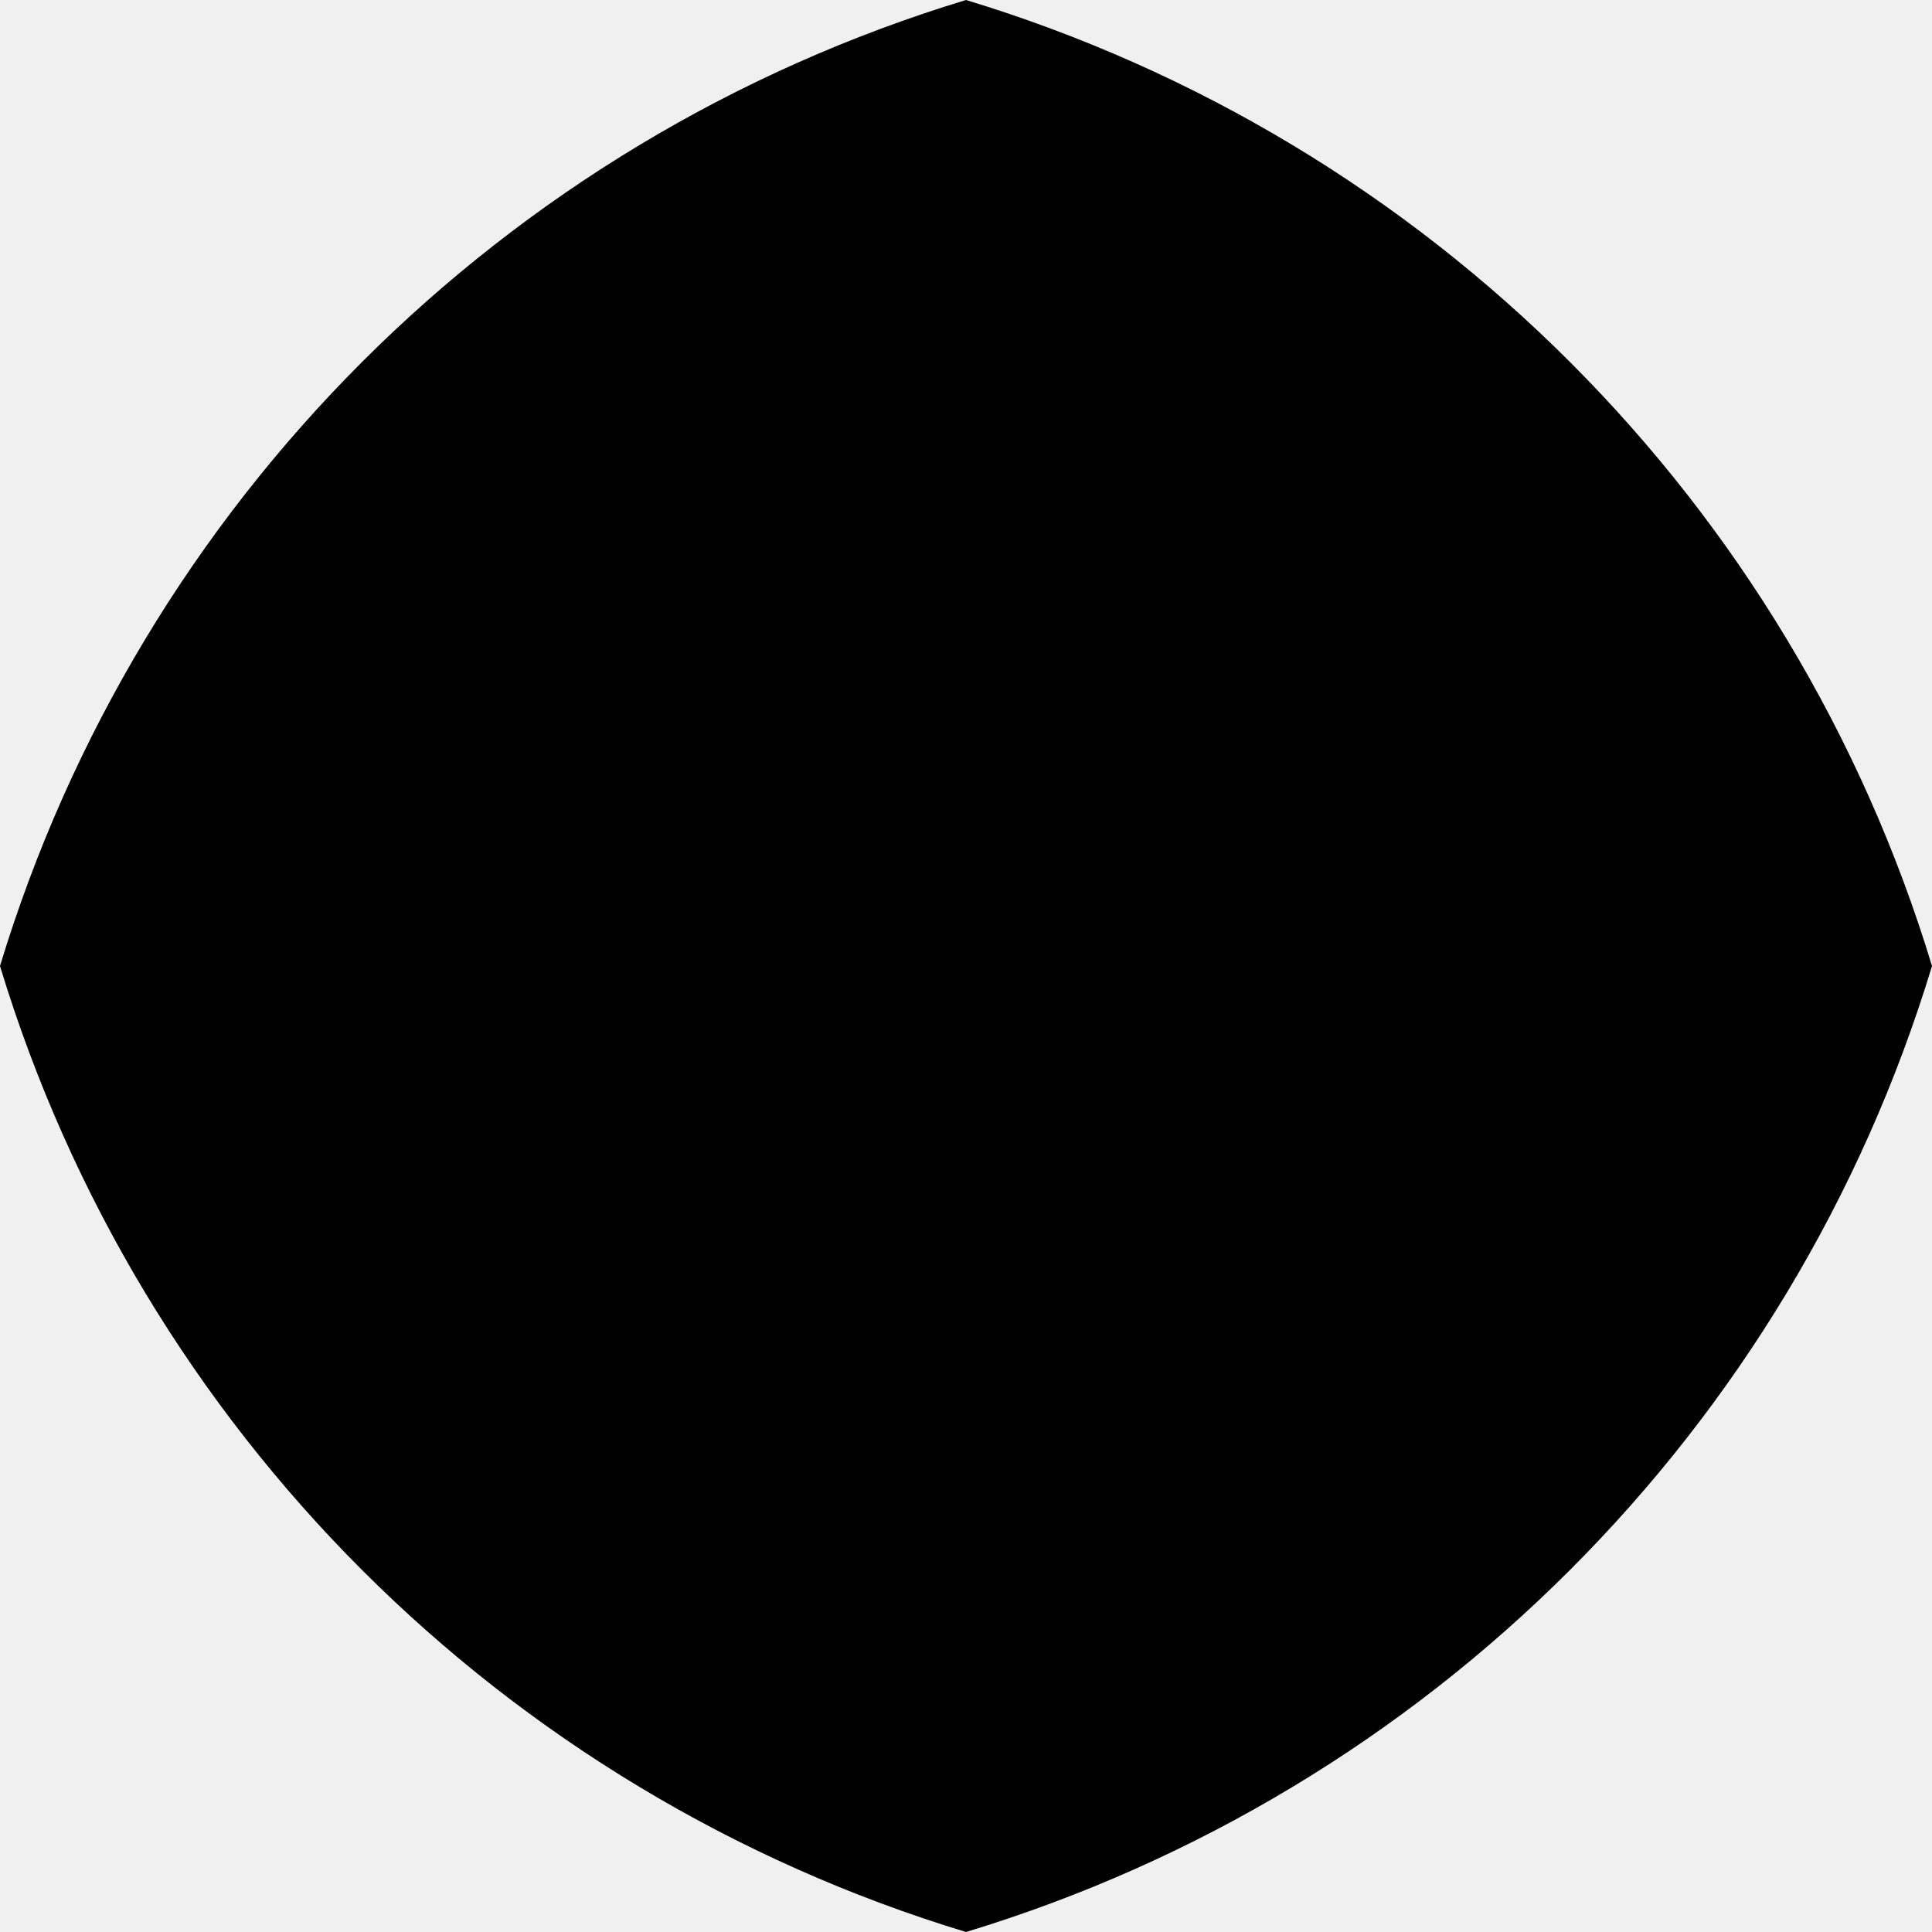
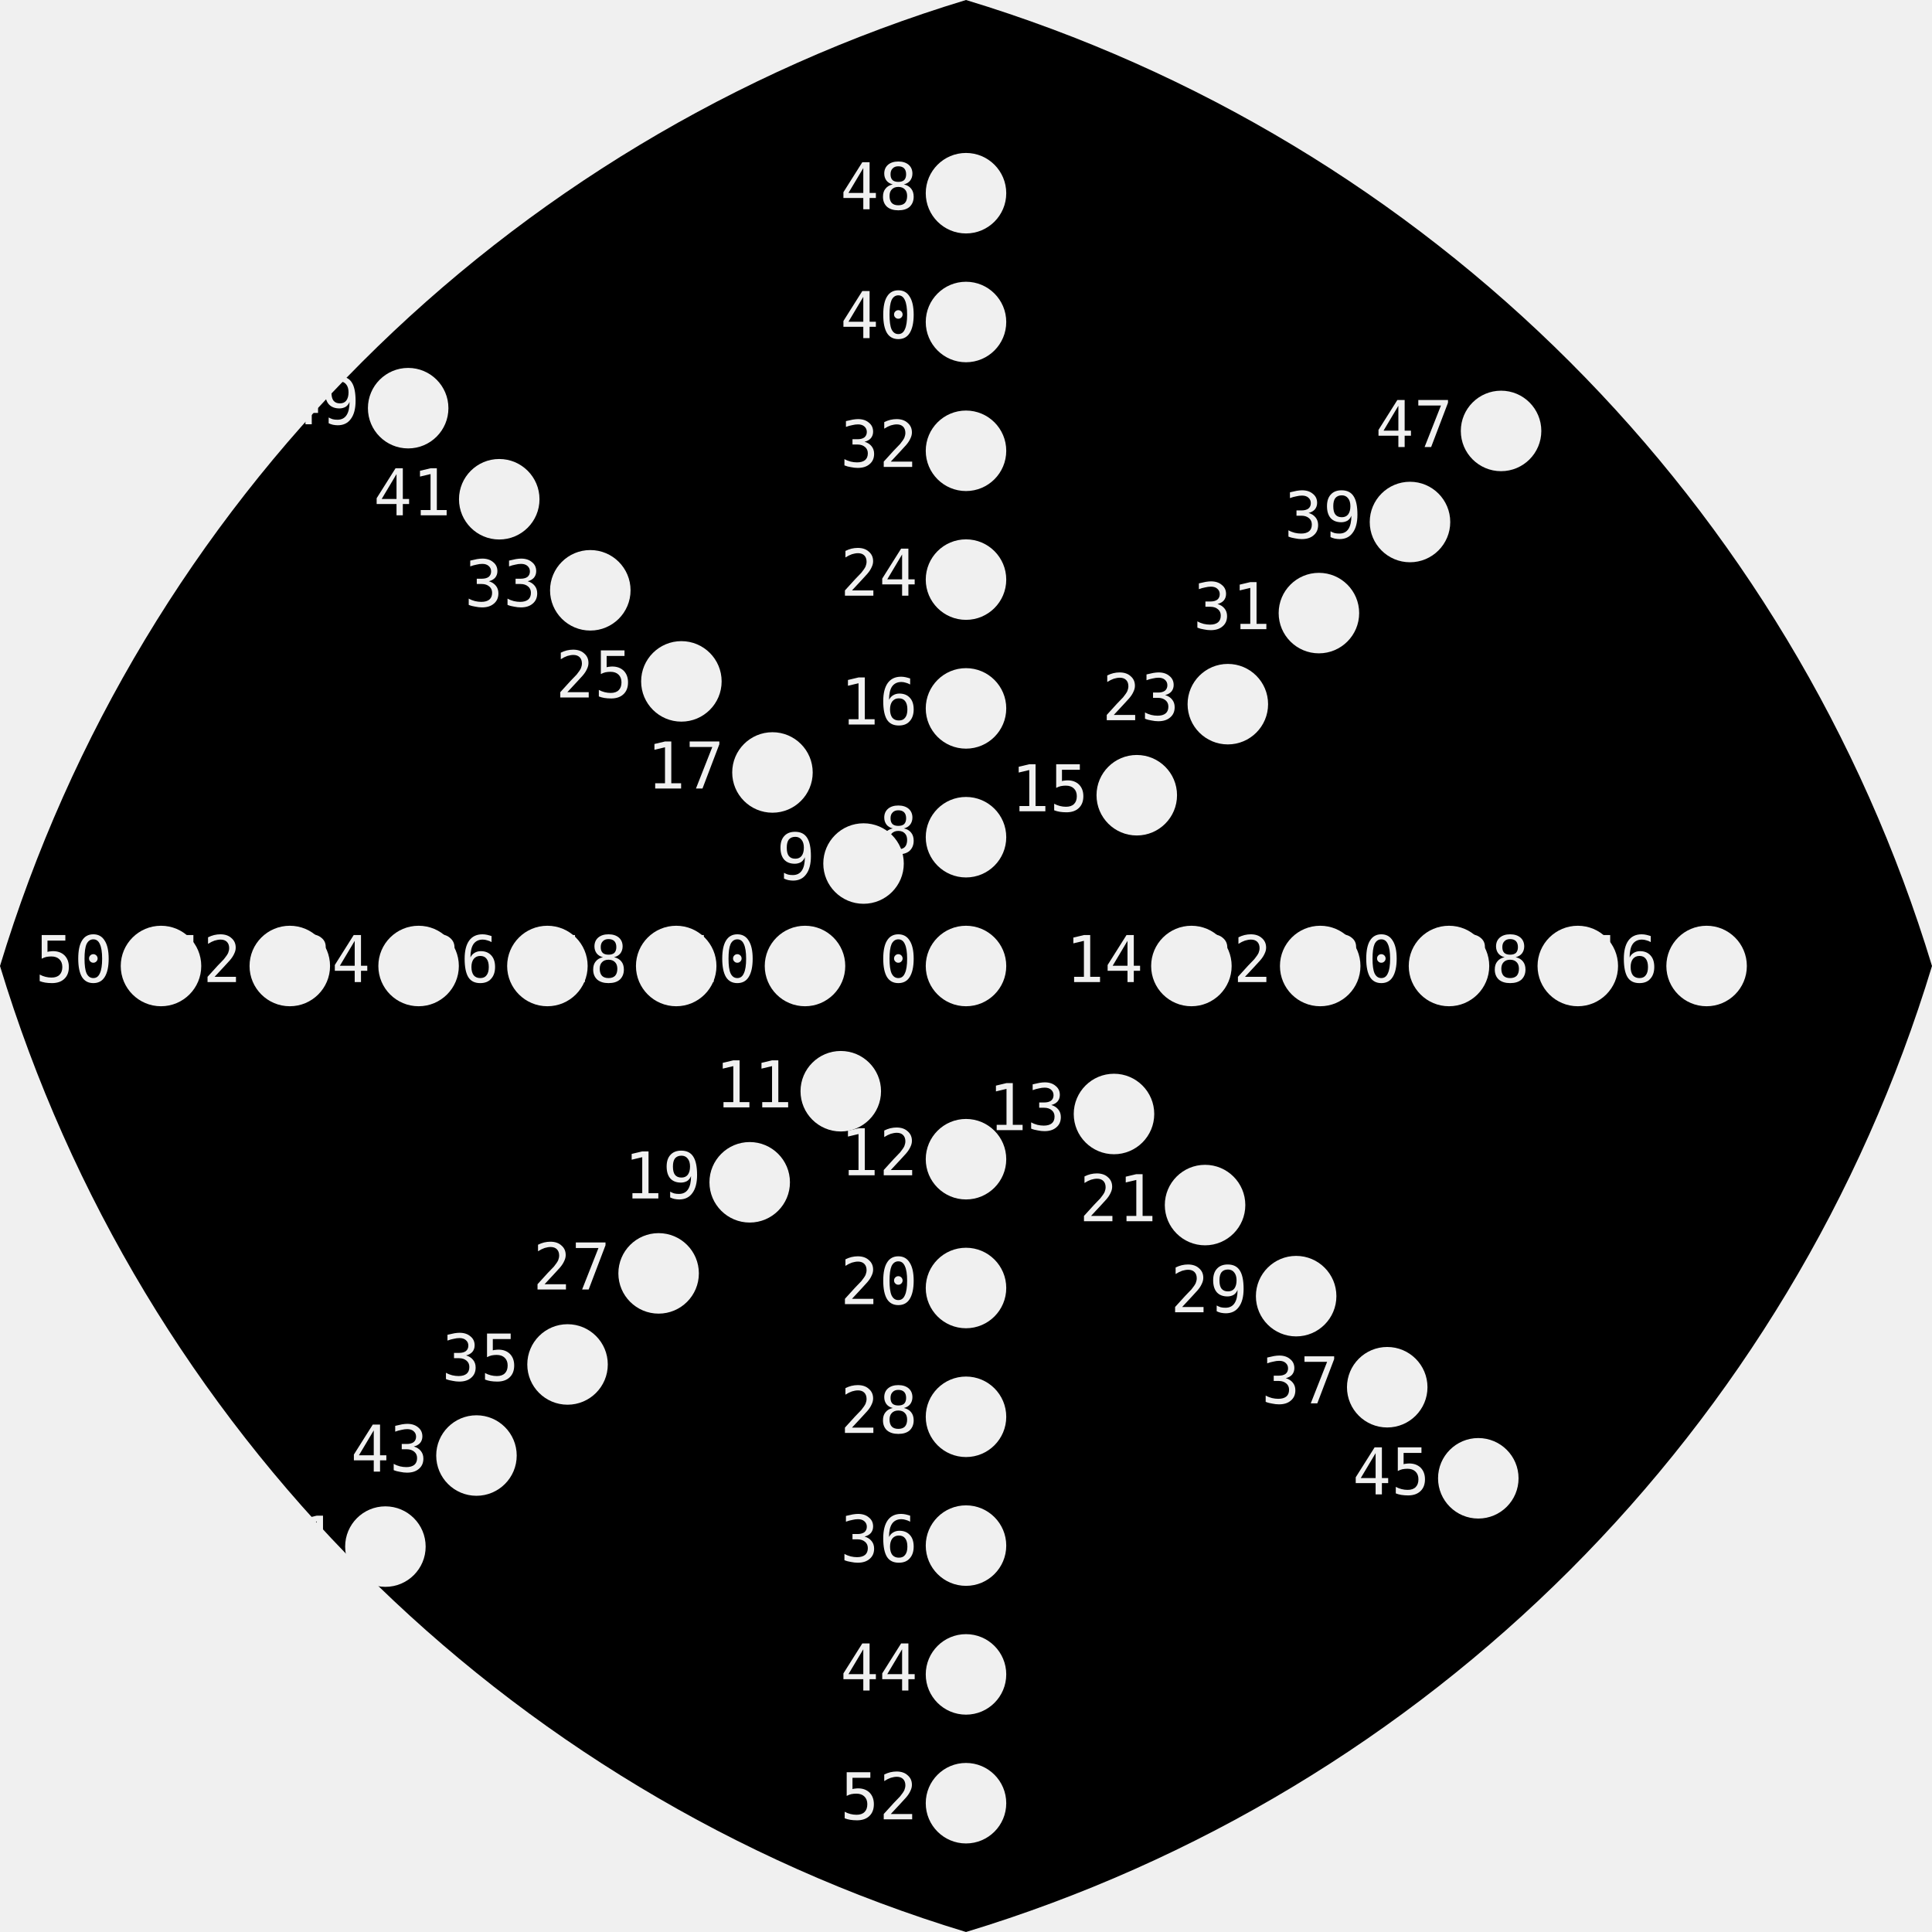
- <svg xmlns="http://www.w3.org/2000/svg">
+ <svg xmlns="http://www.w3.org/2000/svg" xmlns:ns1="http://nathanfriend.io/inspiral">
  <style>
    text {
      font-family: monospace;
      font-size: 4px;
    }
  </style>
  <g>
-     <path d="M 120 60              A 90 90 0 0 0 60 0              A 90 90 0 0 0 0 60              A 90 90 0 0 0 60 120              A 90 90 0 0 0 120 60              Z" />
+     <mask id="holes">
+       <rect width="100%" height="100%" fill="white" />
+       <circle cx="60" cy="60" r="2.5" ns1:hole-name="0" ns1:hole-text-position-angle="0" ns1:hole-text-rotation-angle="0" />
+       <text x="57" y="61" text-anchor="end">0</text>
+       <circle cx="60" cy="52" r="2.5" ns1:hole-name="8" ns1:hole-text-position-angle="2.3415926535897933" ns1:hole-text-rotation-angle="-0.7" />
+       <text x="57" y="53" text-anchor="end">8</text>
+       <circle cx="60" cy="44" r="2.5" ns1:hole-name="16" ns1:hole-text-position-angle="2.741592653589793" ns1:hole-text-rotation-angle="0" />
+       <text x="57" y="45" text-anchor="end">16</text>
+       <circle cx="60" cy="36" r="2.5" ns1:hole-name="24" ns1:hole-text-position-angle="3.141592653589793" ns1:hole-text-rotation-angle="0" />
+       <text x="57" y="37" text-anchor="end">24</text>
+       <circle cx="60" cy="28" r="2.5" ns1:hole-name="32" ns1:hole-text-position-angle="3.141592653589793" ns1:hole-text-rotation-angle="0" />
+       <text x="57" y="29" text-anchor="end">32</text>
+       <circle cx="60" cy="20" r="2.5" ns1:hole-name="40" ns1:hole-text-position-angle="3.141592653589793" ns1:hole-text-rotation-angle="0" />
+       <text x="57" y="21" text-anchor="end">40</text>
+       <circle cx="60" cy="12" r="2.5" ns1:hole-name="48" ns1:hole-text-position-angle="3.141592653589793" ns1:hole-text-rotation-angle="0" />
+       <text x="57" y="13" text-anchor="end">48</text>
+       <circle cx="53.636" cy="53.636" r="2.5" ns1:hole-name="9" ns1:hole-text-position-angle="3.1269908169872416" ns1:hole-text-rotation-angle="-1.4853981633974482" />
+       <text x="50.636" y="54.636" text-anchor="end">9</text>
+       <circle cx="47.979" cy="47.979" r="2.5" ns1:hole-name="17" ns1:hole-text-position-angle="3.5269908169872415" ns1:hole-text-rotation-angle="-0.7853981633974483" />
+       <text x="44.979" y="48.979" text-anchor="end">17</text>
+       <circle cx="42.322" cy="42.322" r="2.5" ns1:hole-name="25" ns1:hole-text-position-angle="3.9269908169872414" ns1:hole-text-rotation-angle="-0.7853981633974483" />
+       <text x="39.322" y="43.322" text-anchor="end">25</text>
+       <circle cx="36.665" cy="36.665" r="2.5" ns1:hole-name="33" ns1:hole-text-position-angle="3.9269908169872414" ns1:hole-text-rotation-angle="-0.7853981633974483" />
+       <text x="33.665" y="37.665" text-anchor="end">33</text>
+       <circle cx="31.009" cy="31.009" r="2.5" ns1:hole-name="41" ns1:hole-text-position-angle="3.9269908169872414" ns1:hole-text-rotation-angle="-0.7853981633974483" />
+       <text x="28.009" y="32.009" text-anchor="end">41</text>
+       <circle cx="25.352" cy="25.352" r="2.5" ns1:hole-name="49" ns1:hole-text-position-angle="3.9269908169872414" ns1:hole-text-rotation-angle="-0.7853981633974483" />
+       <text x="22.352" y="26.352" text-anchor="end">49</text>
+       <circle cx="50" cy="60" r="2.5" ns1:hole-name="10" ns1:hole-text-position-angle="4.312388980384689" ns1:hole-text-rotation-angle="-1.5707963267948966" />
+       <text x="47" y="61" text-anchor="end">10</text>
+       <circle cx="42" cy="60" r="2.5" ns1:hole-name="18" ns1:hole-text-position-angle="4.71238898038469" ns1:hole-text-rotation-angle="-1.5707963267948966" />
+       <text x="39" y="61" text-anchor="end">18</text>
+       <circle cx="34" cy="60" r="2.5" ns1:hole-name="26" ns1:hole-text-position-angle="4.71238898038469" ns1:hole-text-rotation-angle="-1.5707963267948966" />
+       <text x="31" y="61" text-anchor="end">26</text>
+       <circle cx="26" cy="60" r="2.5" ns1:hole-name="34" ns1:hole-text-position-angle="4.71238898038469" ns1:hole-text-rotation-angle="-1.5707963267948966" />
+       <text x="23" y="61" text-anchor="end">34</text>
+       <circle cx="18" cy="60" r="2.5" ns1:hole-name="42" ns1:hole-text-position-angle="4.71238898038469" ns1:hole-text-rotation-angle="-1.5707963267948966" />
+       <text x="15" y="61" text-anchor="end">42</text>
+       <circle cx="10" cy="60" r="2.5" ns1:hole-name="50" ns1:hole-text-position-angle="4.71238898038469" ns1:hole-text-rotation-angle="-1.5707963267948966" />
+       <text x="7" y="61" text-anchor="end">50</text>
+       <circle cx="52.222" cy="67.778" r="2.5" ns1:hole-name="11" ns1:hole-text-position-angle="4.997787143782138" ns1:hole-text-rotation-angle="-2.356194490192345" />
+       <text x="49.222" y="68.778" text-anchor="end">11</text>
+       <circle cx="46.565" cy="73.435" r="2.5" ns1:hole-name="19" ns1:hole-text-position-angle="5.497787143782138" ns1:hole-text-rotation-angle="-2.356194490192345" />
+       <text x="43.565" y="74.435" text-anchor="end">19</text>
+       <circle cx="40.908" cy="79.092" r="2.5" ns1:hole-name="27" ns1:hole-text-position-angle="5.497787143782138" ns1:hole-text-rotation-angle="-2.356194490192345" />
+       <text x="37.908" y="80.092" text-anchor="end">27</text>
+       <circle cx="35.251" cy="84.749" r="2.5" ns1:hole-name="35" ns1:hole-text-position-angle="5.497787143782138" ns1:hole-text-rotation-angle="-2.356194490192345" />
+       <text x="32.251" y="85.749" text-anchor="end">35</text>
+       <circle cx="29.594" cy="90.406" r="2.5" ns1:hole-name="43" ns1:hole-text-position-angle="5.497787143782138" ns1:hole-text-rotation-angle="-2.356194490192345" />
+       <text x="26.594" y="91.406" text-anchor="end">43</text>
+       <circle cx="23.938" cy="96.062" r="2.5" ns1:hole-name="51" ns1:hole-text-position-angle="5.497787143782138" ns1:hole-text-rotation-angle="-2.356194490192345" />
+       <text x="20.938" y="97.062" text-anchor="end">51</text>
+       <circle cx="60" cy="72" r="2.5" ns1:hole-name="12" ns1:hole-text-position-angle="6.083185307179586" ns1:hole-text-rotation-angle="-3.141592653589793" />
+       <text x="57" y="73" text-anchor="end">12</text>
+       <circle cx="60" cy="80" r="2.5" ns1:hole-name="20" ns1:hole-text-position-angle="6.283185307179586" ns1:hole-text-rotation-angle="-3.141592653589793" />
+       <text x="57" y="81" text-anchor="end">20</text>
+       <circle cx="60" cy="88" r="2.5" ns1:hole-name="28" ns1:hole-text-position-angle="6.283185307179586" ns1:hole-text-rotation-angle="-3.141592653589793" />
+       <text x="57" y="89" text-anchor="end">28</text>
+       <circle cx="60" cy="96" r="2.5" ns1:hole-name="36" ns1:hole-text-position-angle="6.283185307179586" ns1:hole-text-rotation-angle="-3.141592653589793" />
+       <text x="57" y="97" text-anchor="end">36</text>
+       <circle cx="60" cy="104" r="2.5" ns1:hole-name="44" ns1:hole-text-position-angle="6.283185307179586" ns1:hole-text-rotation-angle="-3.141592653589793" />
+       <text x="57" y="105" text-anchor="end">44</text>
+       <circle cx="60" cy="112" r="2.5" ns1:hole-name="52" ns1:hole-text-position-angle="6.283185307179586" ns1:hole-text-rotation-angle="-3.141592653589793" />
+       <text x="57" y="113" text-anchor="end">52</text>
+       <circle cx="69.192" cy="69.192" r="2.5" ns1:hole-name="13" ns1:hole-text-position-angle="6.668583470577034" ns1:hole-text-rotation-angle="-3.9269908169872414" />
+       <text x="66.192" y="70.192" text-anchor="end">13</text>
+       <circle cx="74.849" cy="74.849" r="2.5" ns1:hole-name="21" ns1:hole-text-position-angle="7.0685834705770345" ns1:hole-text-rotation-angle="-3.9269908169872414" />
+       <text x="71.849" y="75.849" text-anchor="end">21</text>
+       <circle cx="80.506" cy="80.506" r="2.5" ns1:hole-name="29" ns1:hole-text-position-angle="7.0685834705770345" ns1:hole-text-rotation-angle="-3.9269908169872414" />
+       <text x="77.506" y="81.506" text-anchor="end">29</text>
+       <circle cx="86.163" cy="86.163" r="2.5" ns1:hole-name="37" ns1:hole-text-position-angle="7.0685834705770345" ns1:hole-text-rotation-angle="-3.9269908169872414" />
+       <text x="83.163" y="87.163" text-anchor="end">37</text>
+       <circle cx="91.82" cy="91.82" r="2.5" ns1:hole-name="45" ns1:hole-text-position-angle="7.0685834705770345" ns1:hole-text-rotation-angle="-3.9269908169872414" />
+       <text x="88.82" y="92.82" text-anchor="end">45</text>
+       <circle cx="74" cy="60" r="2.5" ns1:hole-name="14" ns1:hole-text-position-angle="7.653981633974483" ns1:hole-text-rotation-angle="-4.71238898038469" />
+       <text x="71" y="61" text-anchor="end">14</text>
+       <circle cx="82" cy="60" r="2.5" ns1:hole-name="22" ns1:hole-text-position-angle="7.853981633974483" ns1:hole-text-rotation-angle="-4.71238898038469" />
+       <text x="79" y="61" text-anchor="end">22</text>
+       <circle cx="90" cy="60" r="2.5" ns1:hole-name="30" ns1:hole-text-position-angle="7.853981633974483" ns1:hole-text-rotation-angle="-4.71238898038469" />
+       <text x="87" y="61" text-anchor="end">30</text>
+       <circle cx="98" cy="60" r="2.5" ns1:hole-name="38" ns1:hole-text-position-angle="7.853981633974483" ns1:hole-text-rotation-angle="-4.71238898038469" />
+       <text x="95" y="61" text-anchor="end">38</text>
+       <circle cx="106" cy="60" r="2.5" ns1:hole-name="46" ns1:hole-text-position-angle="7.853981633974483" ns1:hole-text-rotation-angle="-4.71238898038469" />
+       <text x="103" y="61" text-anchor="end">46</text>
+       <circle cx="70.607" cy="49.393" r="2.5" ns1:hole-name="15" ns1:hole-text-position-angle="8.439379797371931" ns1:hole-text-rotation-angle="-5.497787143782138" />
+       <text x="67.607" y="50.393" text-anchor="end">15</text>
+       <circle cx="76.263" cy="43.737" r="2.5" ns1:hole-name="23" ns1:hole-text-position-angle="8.63937979737193" ns1:hole-text-rotation-angle="-5.497787143782138" />
+       <text x="73.263" y="44.737" text-anchor="end">23</text>
+       <circle cx="81.92" cy="38.08" r="2.5" ns1:hole-name="31" ns1:hole-text-position-angle="8.63937979737193" ns1:hole-text-rotation-angle="-5.497787143782138" />
+       <text x="78.92" y="39.08" text-anchor="end">31</text>
+       <circle cx="87.577" cy="32.423" r="2.5" ns1:hole-name="39" ns1:hole-text-position-angle="8.63937979737193" ns1:hole-text-rotation-angle="-5.497787143782138" />
+       <text x="84.577" y="33.423" text-anchor="end">39</text>
+       <circle cx="93.234" cy="26.766" r="2.5" ns1:hole-name="47" ns1:hole-text-position-angle="8.63937979737193" ns1:hole-text-rotation-angle="-5.497787143782138" />
+       <text x="90.234" y="27.766" text-anchor="end">47</text>
+     </mask>
+     <path mask="url(#holes)" d="M 120 60              A 90 90 0 0 0 60 0              A 90 90 0 0 0 0 60              A 90 90 0 0 0 60 120              A 90 90 0 0 0 120 60              Z" />
  </g>
</svg>
